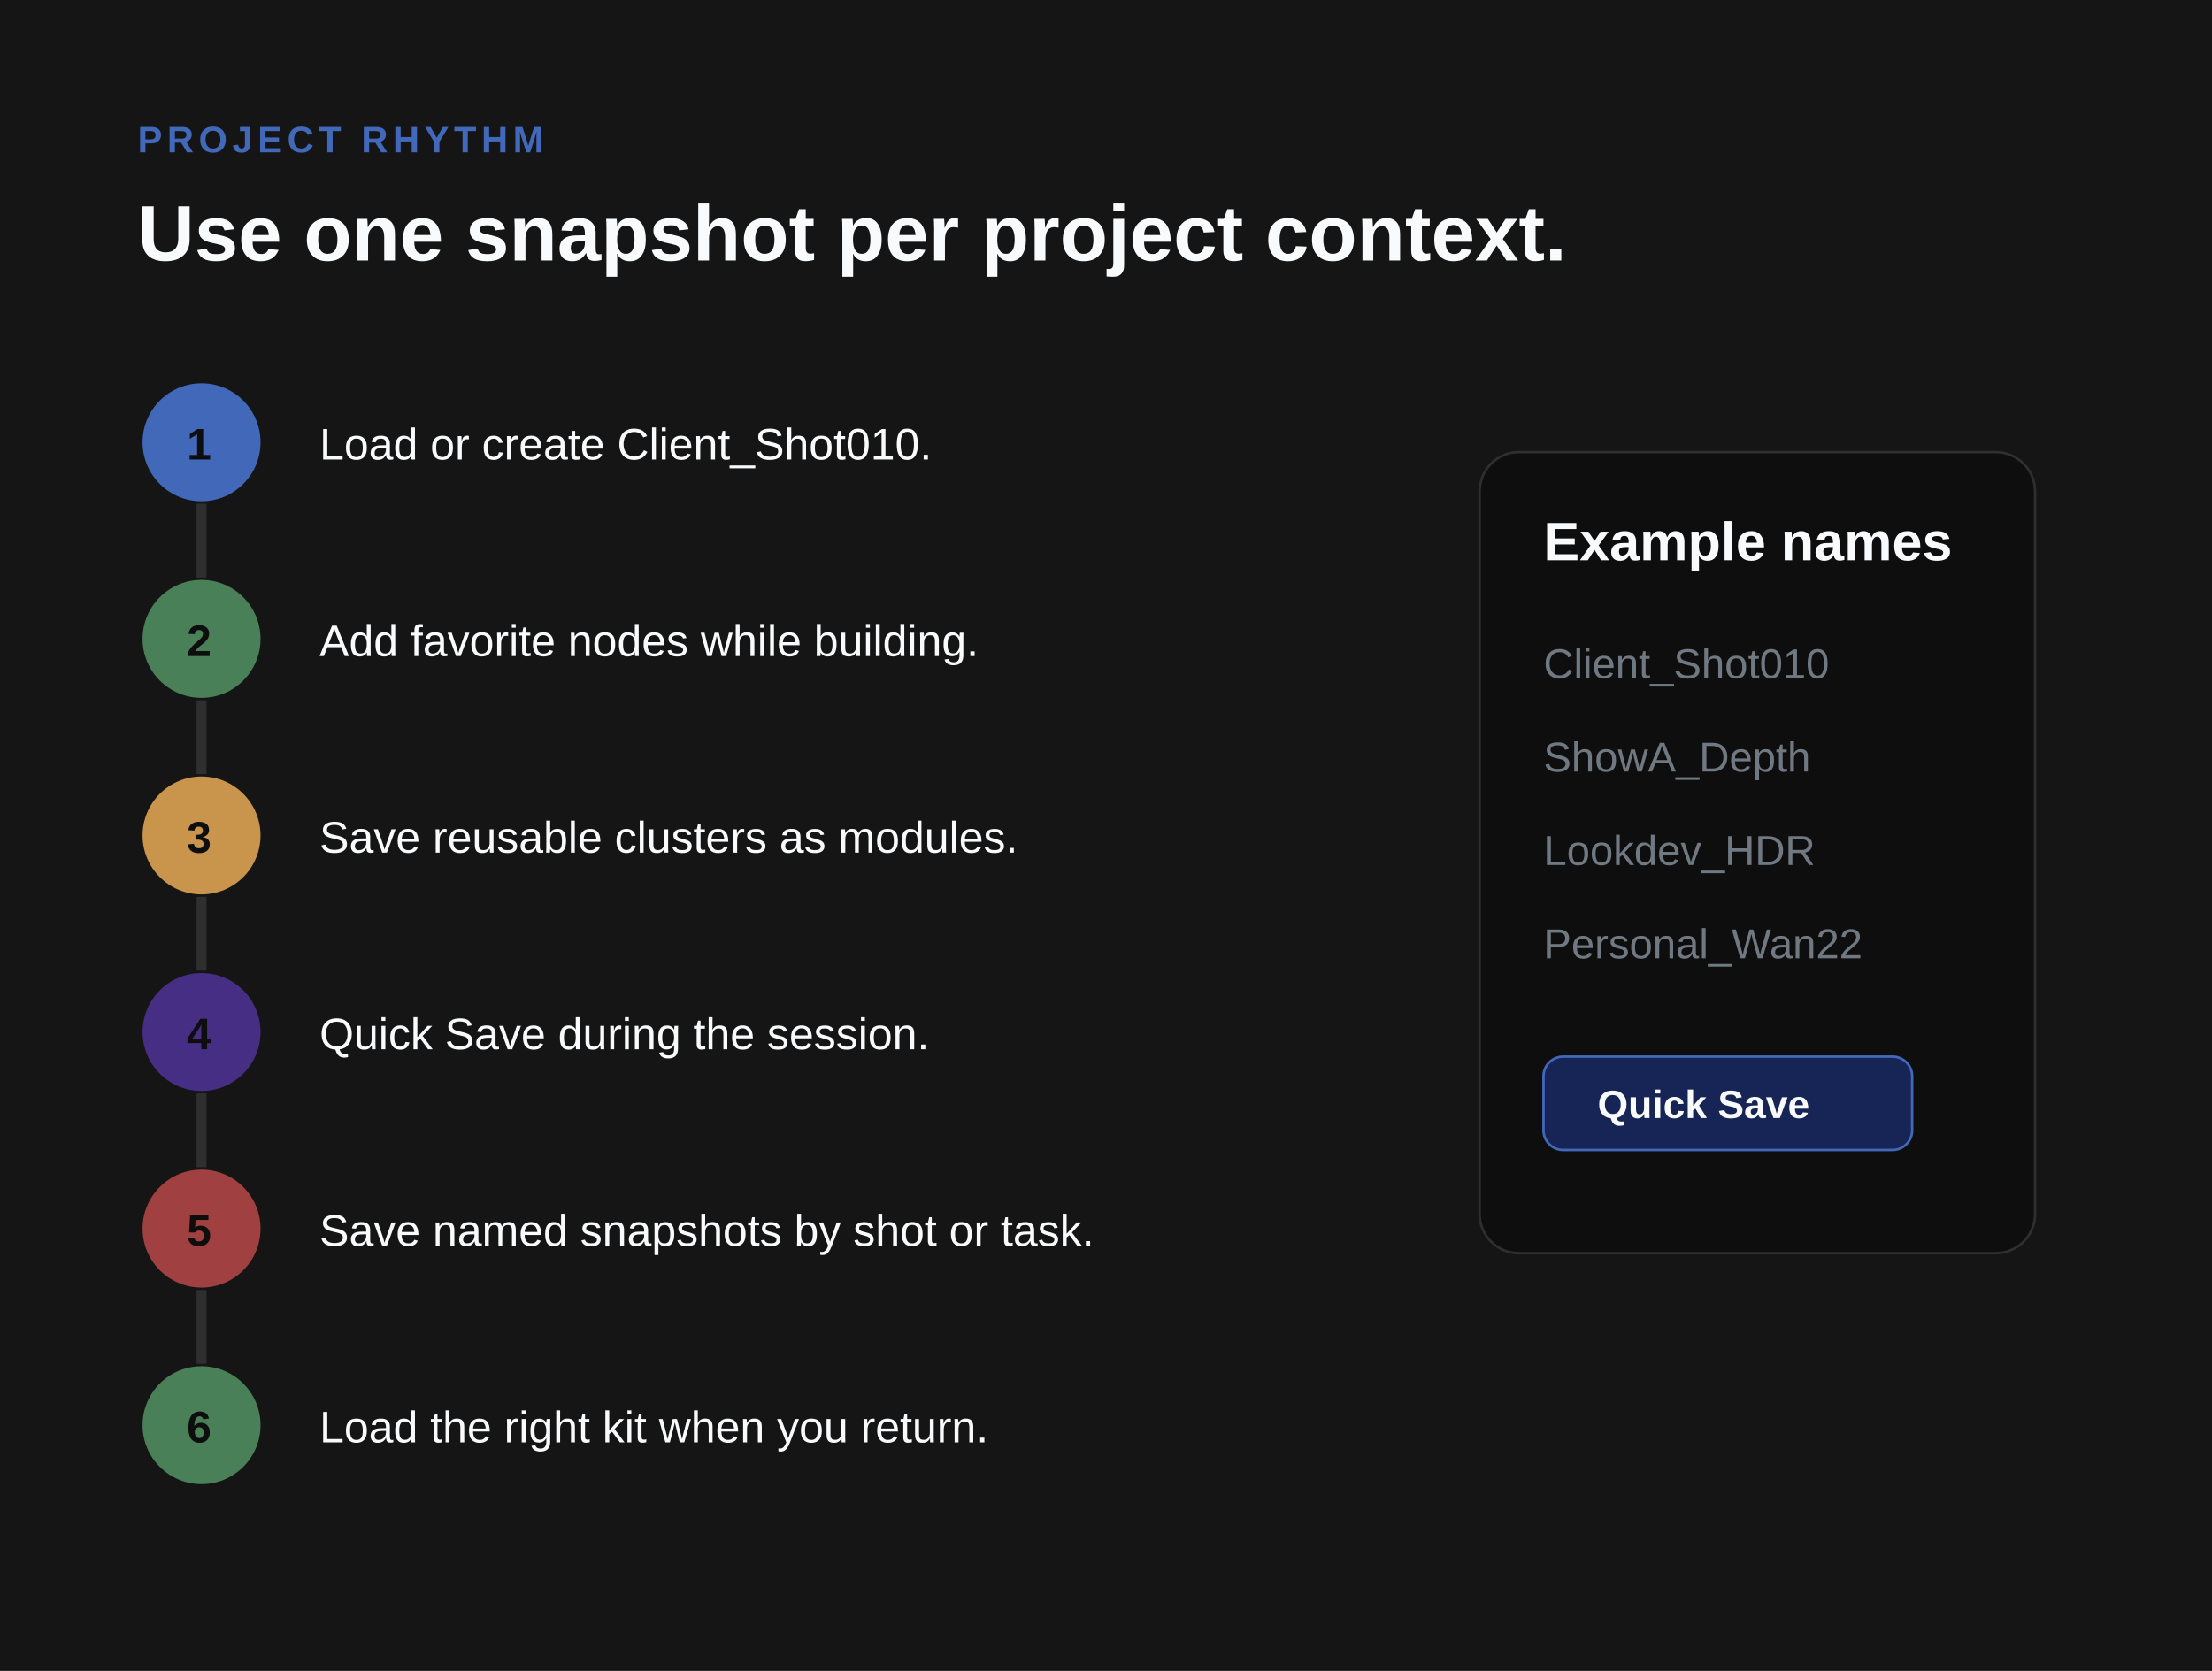
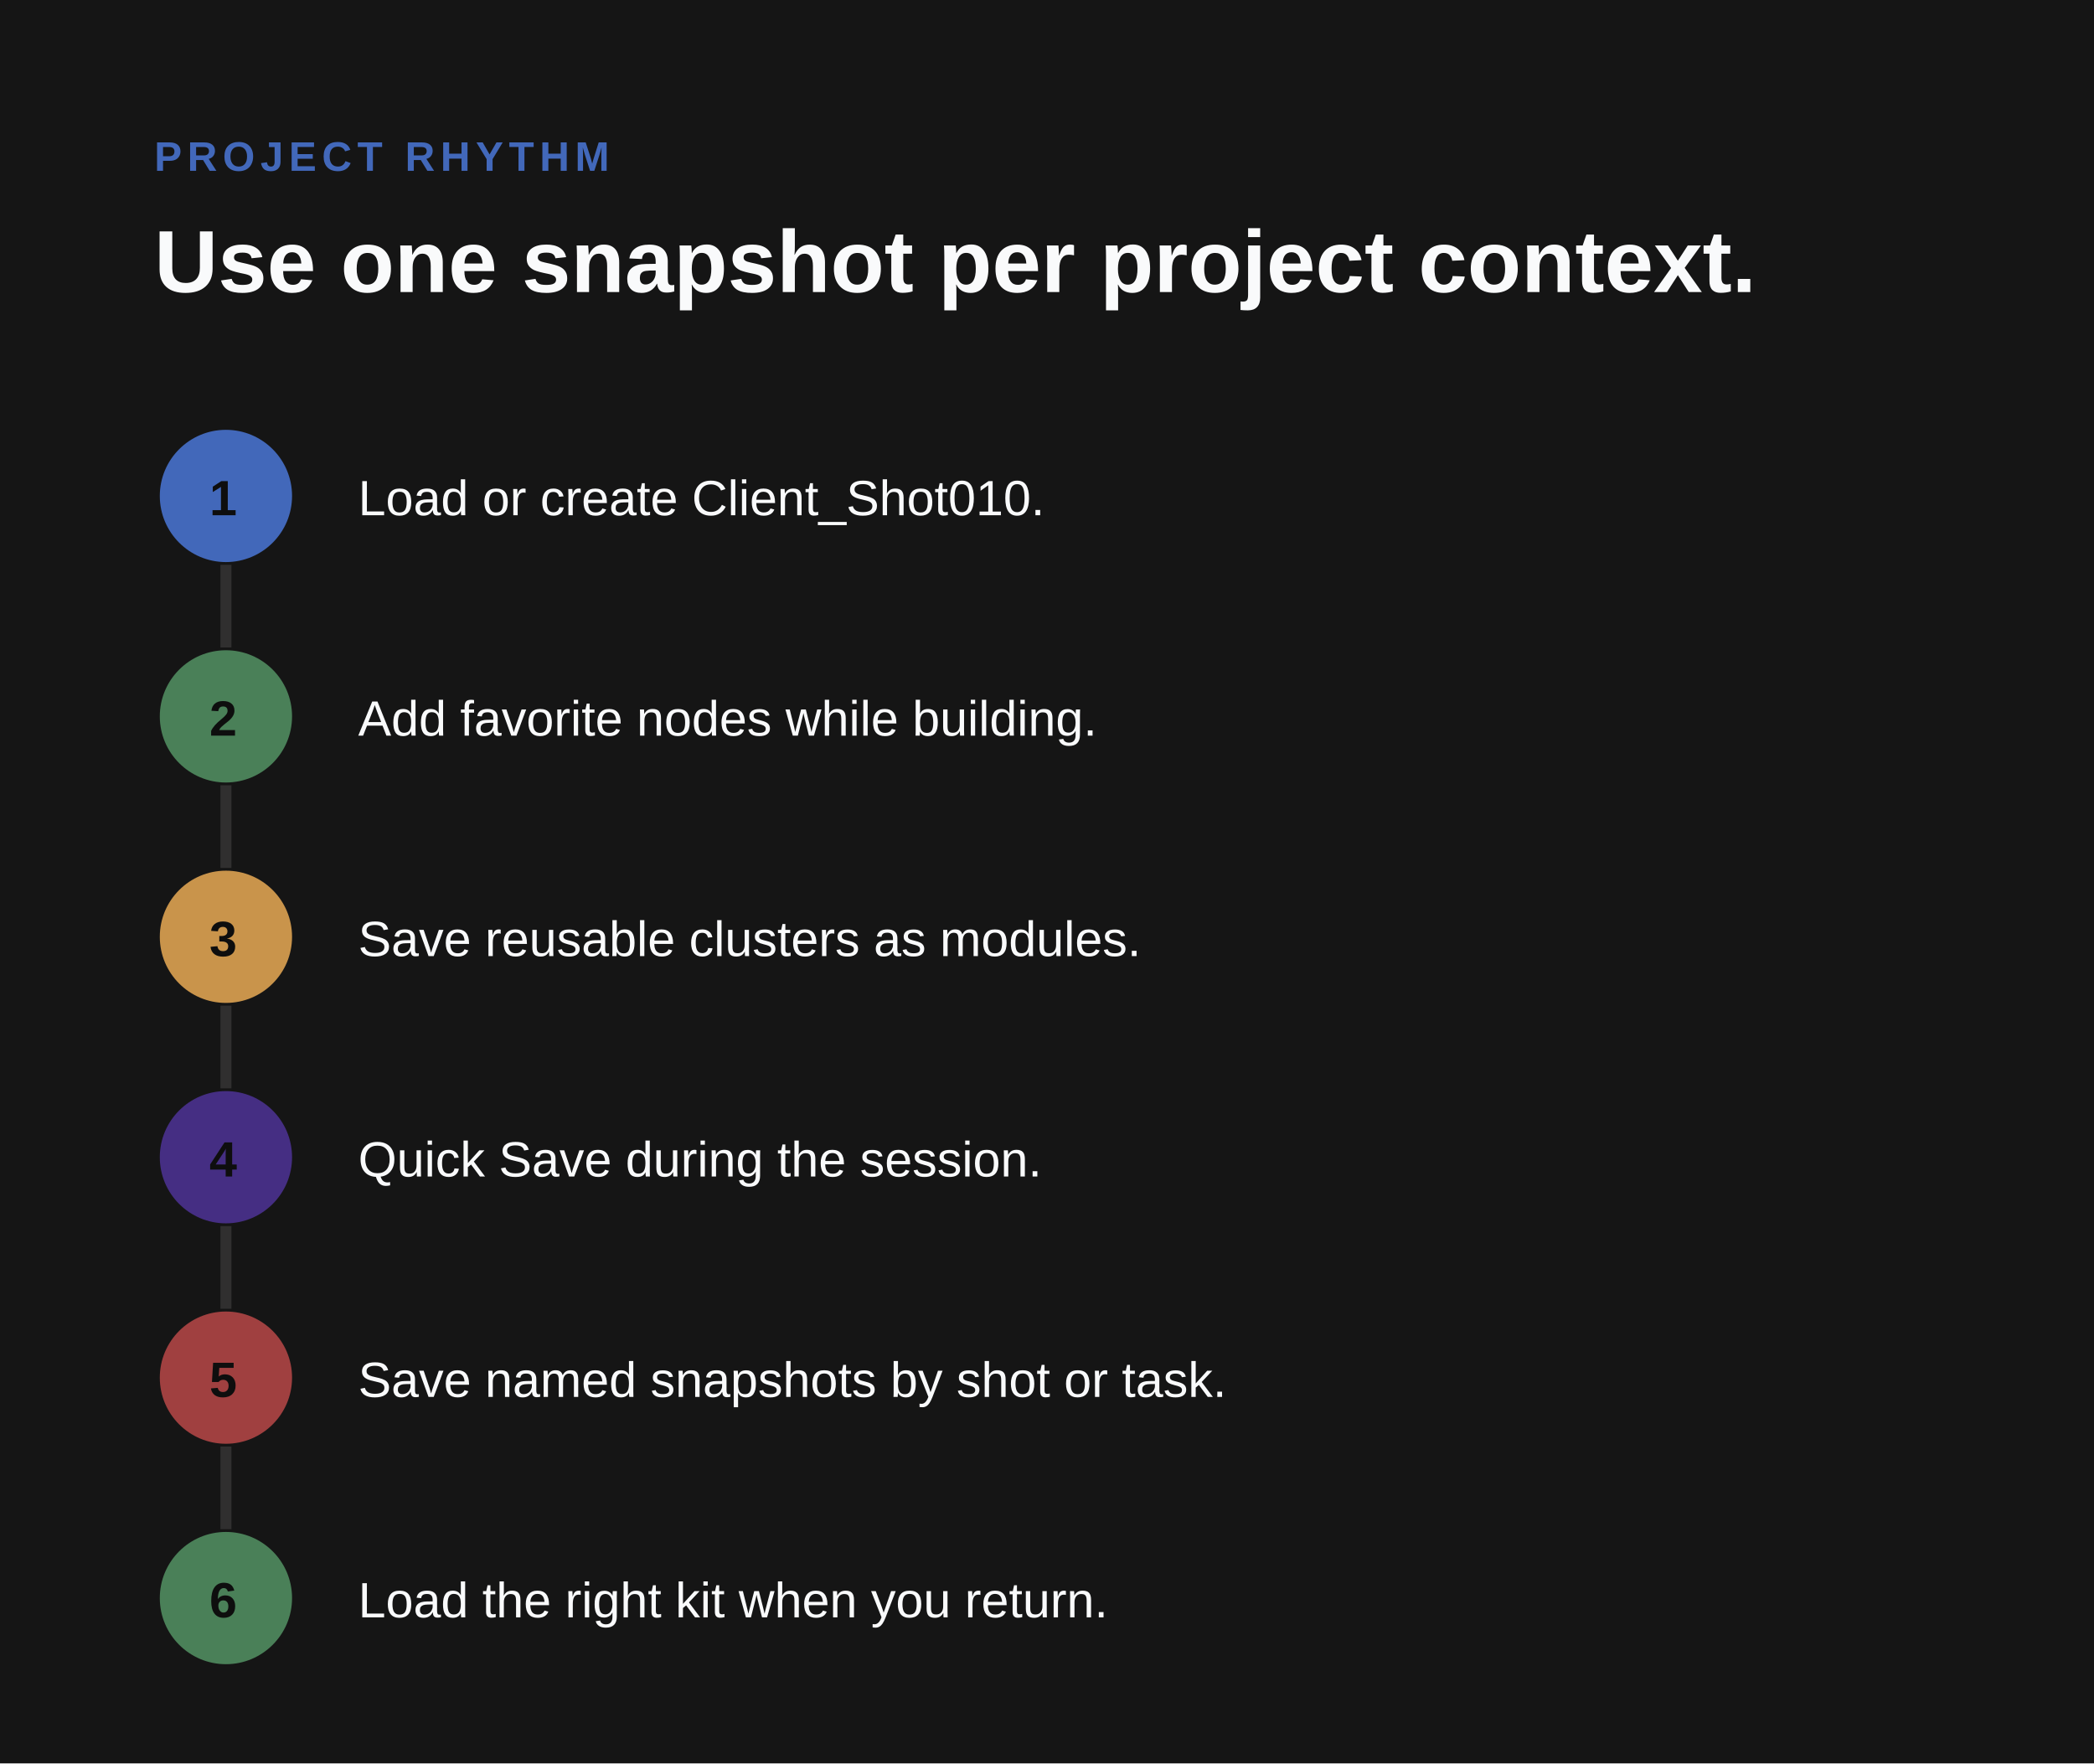
- <svg xmlns="http://www.w3.org/2000/svg" width="900" height="680" viewBox="0 0 900 680" role="img" aria-labelledby="title desc">
-   <rect width="900" height="680" fill="#151515" />
+ <svg xmlns="http://www.w3.org/2000/svg" width="760" height="640" viewBox="0 0 760 640" role="img" aria-labelledby="title desc">
+   <rect width="760" height="640" fill="#151515" />
  <g font-family="Arial, sans-serif">
    <text x="56" y="62" fill="#4268ba" font-size="15" font-weight="700" letter-spacing="2">PROJECT RHYTHM</text>
    <text x="56" y="106" fill="#f9fafb" font-size="32" font-weight="700">Use one snapshot per project context.</text>
    <g transform="translate(56 150)" fill="#707982" font-size="18">
      <circle cx="26" cy="30" r="24" fill="#4268ba" />
      <text x="20" y="37" fill="#0e0e0e" font-weight="700">1</text>
      <text x="74" y="37" fill="#f9fafb">Load or create Client_Shot010.</text>
      <circle cx="26" cy="110" r="24" fill="#4a8058" />
      <text x="20" y="117" fill="#0e0e0e" font-weight="700">2</text>
      <text x="74" y="117" fill="#f9fafb">Add favorite nodes while building.</text>
      <circle cx="26" cy="190" r="24" fill="#c9944b" />
      <text x="20" y="197" fill="#0e0e0e" font-weight="700">3</text>
      <text x="74" y="197" fill="#f9fafb">Save reusable clusters as modules.</text>
      <circle cx="26" cy="270" r="24" fill="#452e83" />
      <text x="20" y="277" fill="#0e0e0e" font-weight="700">4</text>
      <text x="74" y="277" fill="#f9fafb">Quick Save during the session.</text>
      <circle cx="26" cy="350" r="24" fill="#a04040" />
      <text x="20" y="357" fill="#0e0e0e" font-weight="700">5</text>
      <text x="74" y="357" fill="#f9fafb">Save named snapshots by shot or task.</text>
      <circle cx="26" cy="430" r="24" fill="#4a8058" />
      <text x="20" y="437" fill="#0e0e0e" font-weight="700">6</text>
      <text x="74" y="437" fill="#f9fafb">Load the right kit when you return.</text>
      <path d="M26 55 V85 M26 135 V165 M26 215 V245 M26 295 V325 M26 375 V405" stroke="#302f2f" stroke-width="4" />
    </g>
-     <rect x="602" y="184" width="226" height="326" rx="16" fill="#0e0e0e" stroke="#302f2f" />
-     <text x="628" y="228" fill="#f9fafb" font-size="22" font-weight="700">Example names</text>
-     <text x="628" y="276" fill="#707982" font-size="17">Client_Shot010</text>
-     <text x="628" y="314" fill="#707982" font-size="17">ShowA_Depth</text>
-     <text x="628" y="352" fill="#707982" font-size="17">Lookdev_HDR</text>
-     <text x="628" y="390" fill="#707982" font-size="17">Personal_Wan22</text>
-     <rect x="628" y="430" width="150" height="38" rx="8" fill="#162556" stroke="#4268ba" />
-     <text x="650" y="455" fill="#f9fafb" font-size="16" font-weight="700">Quick Save</text>
  </g>
</svg>
